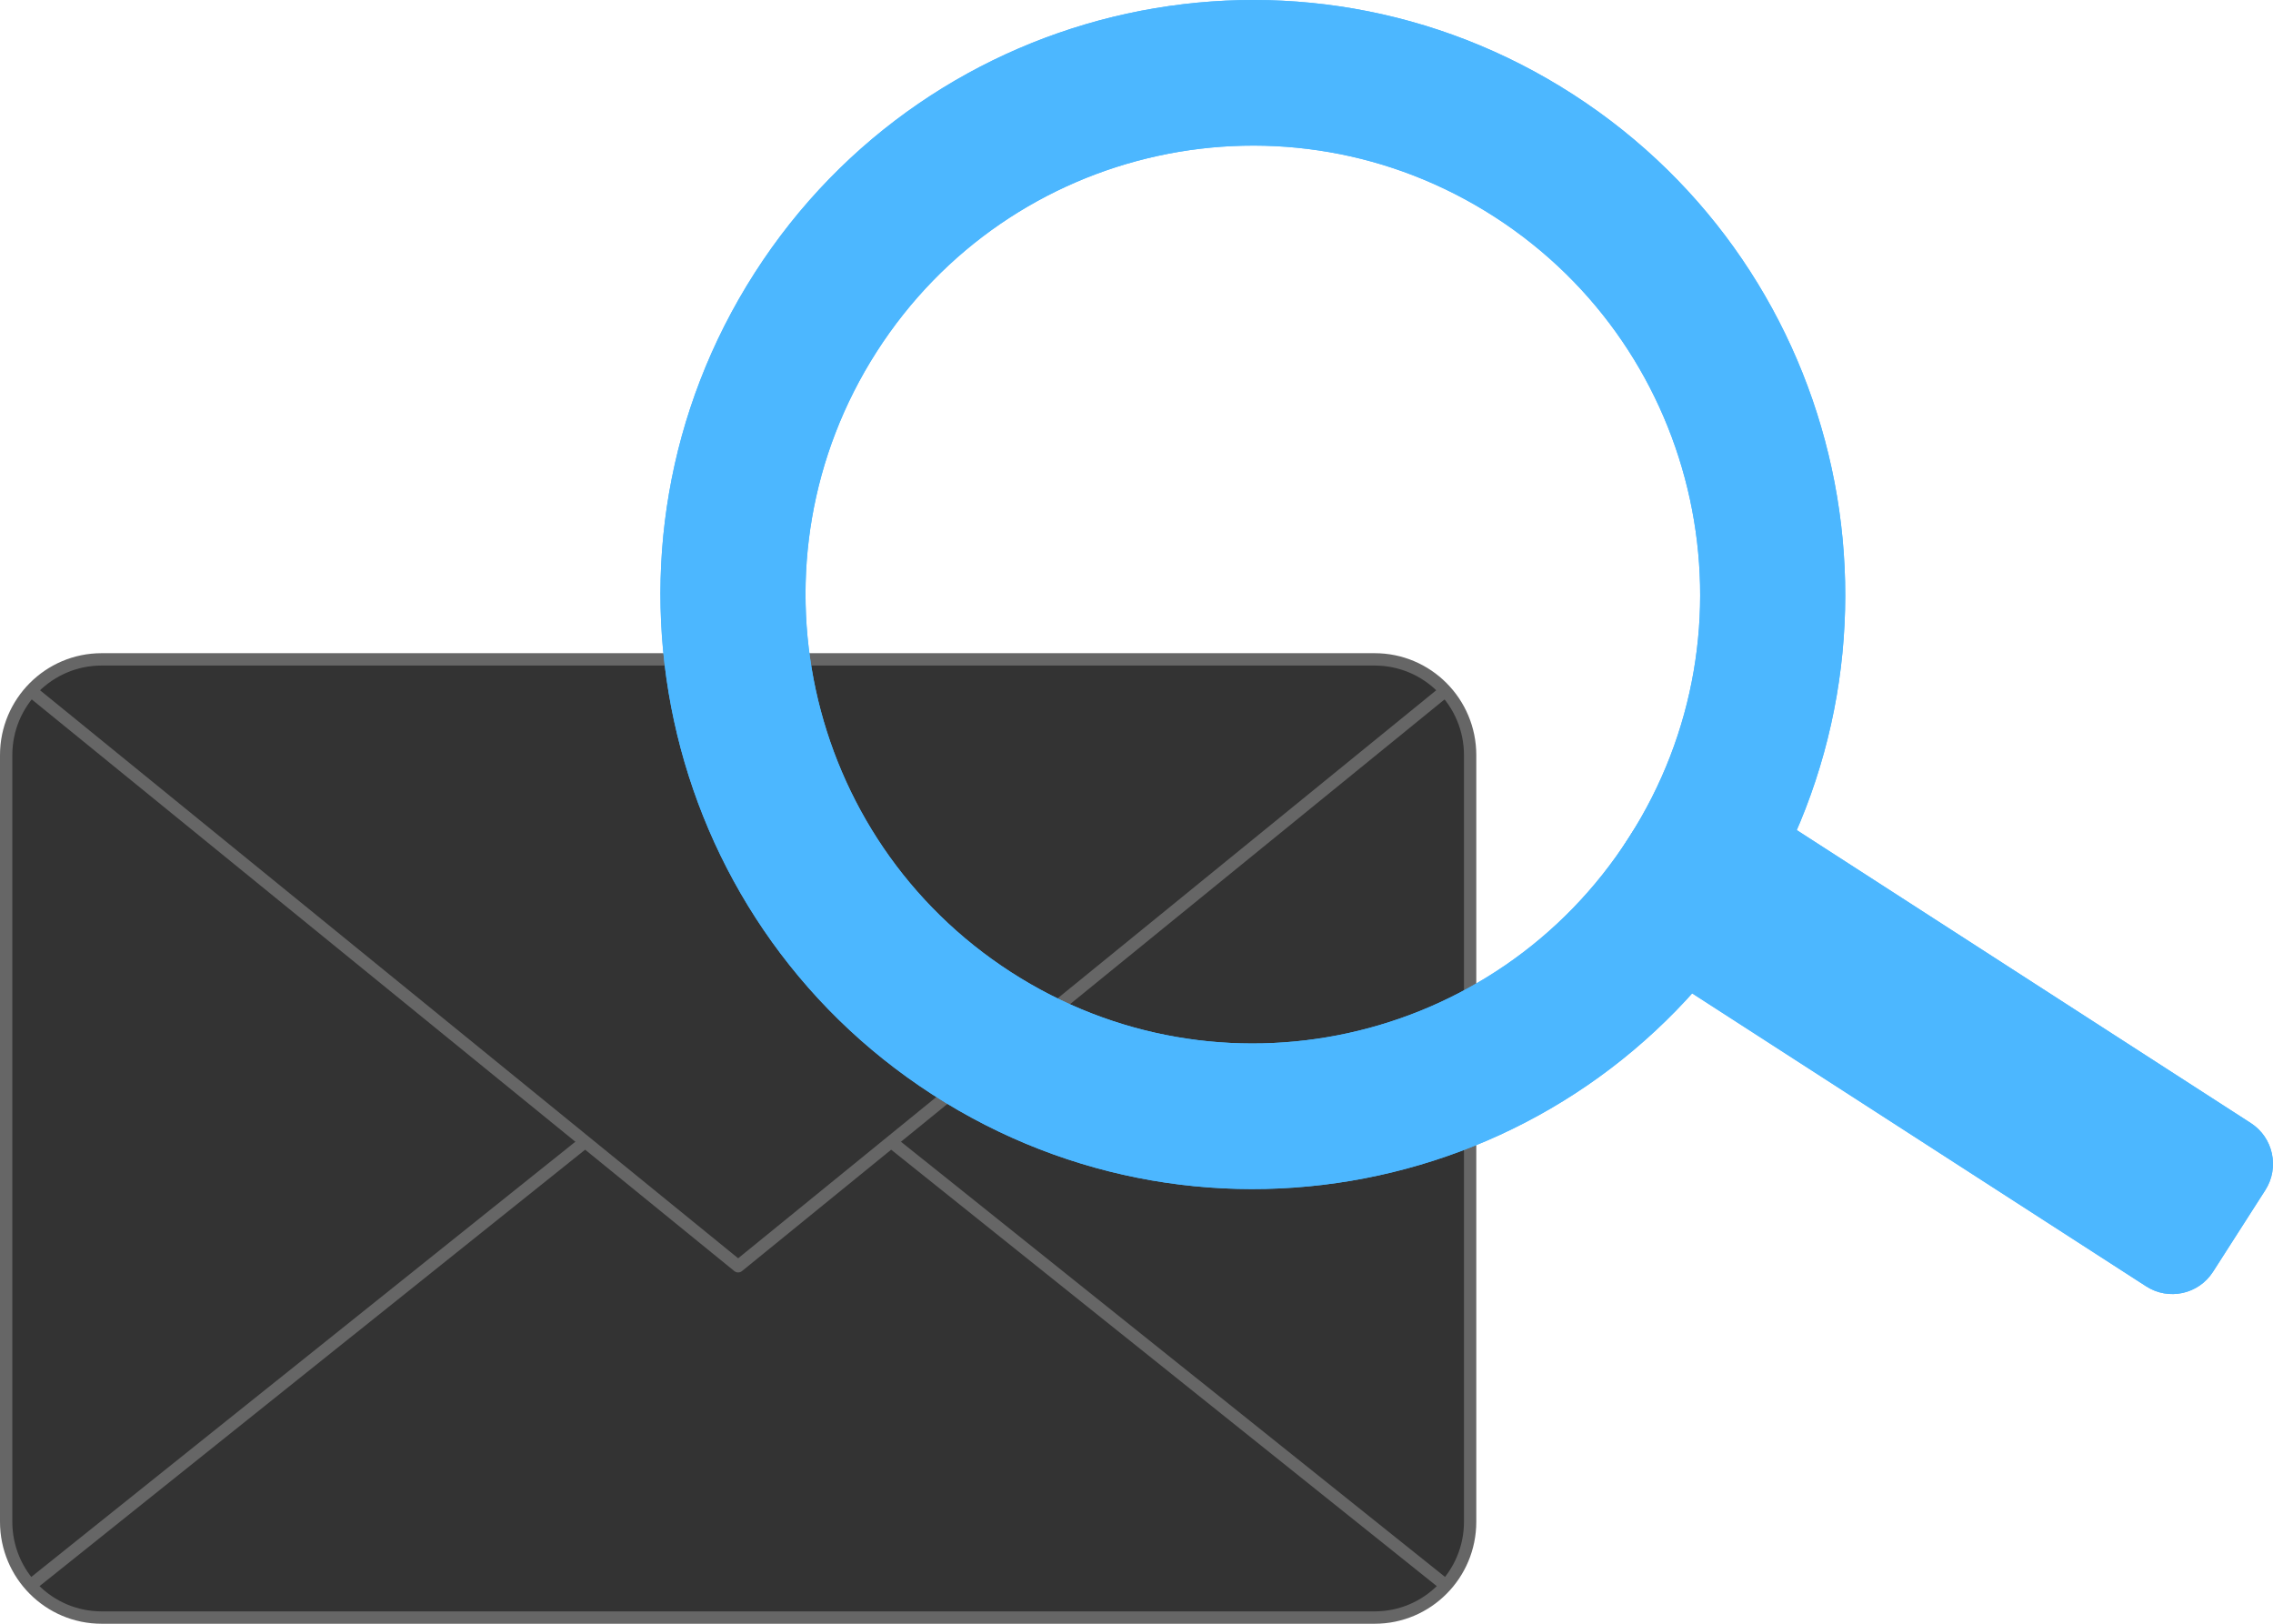
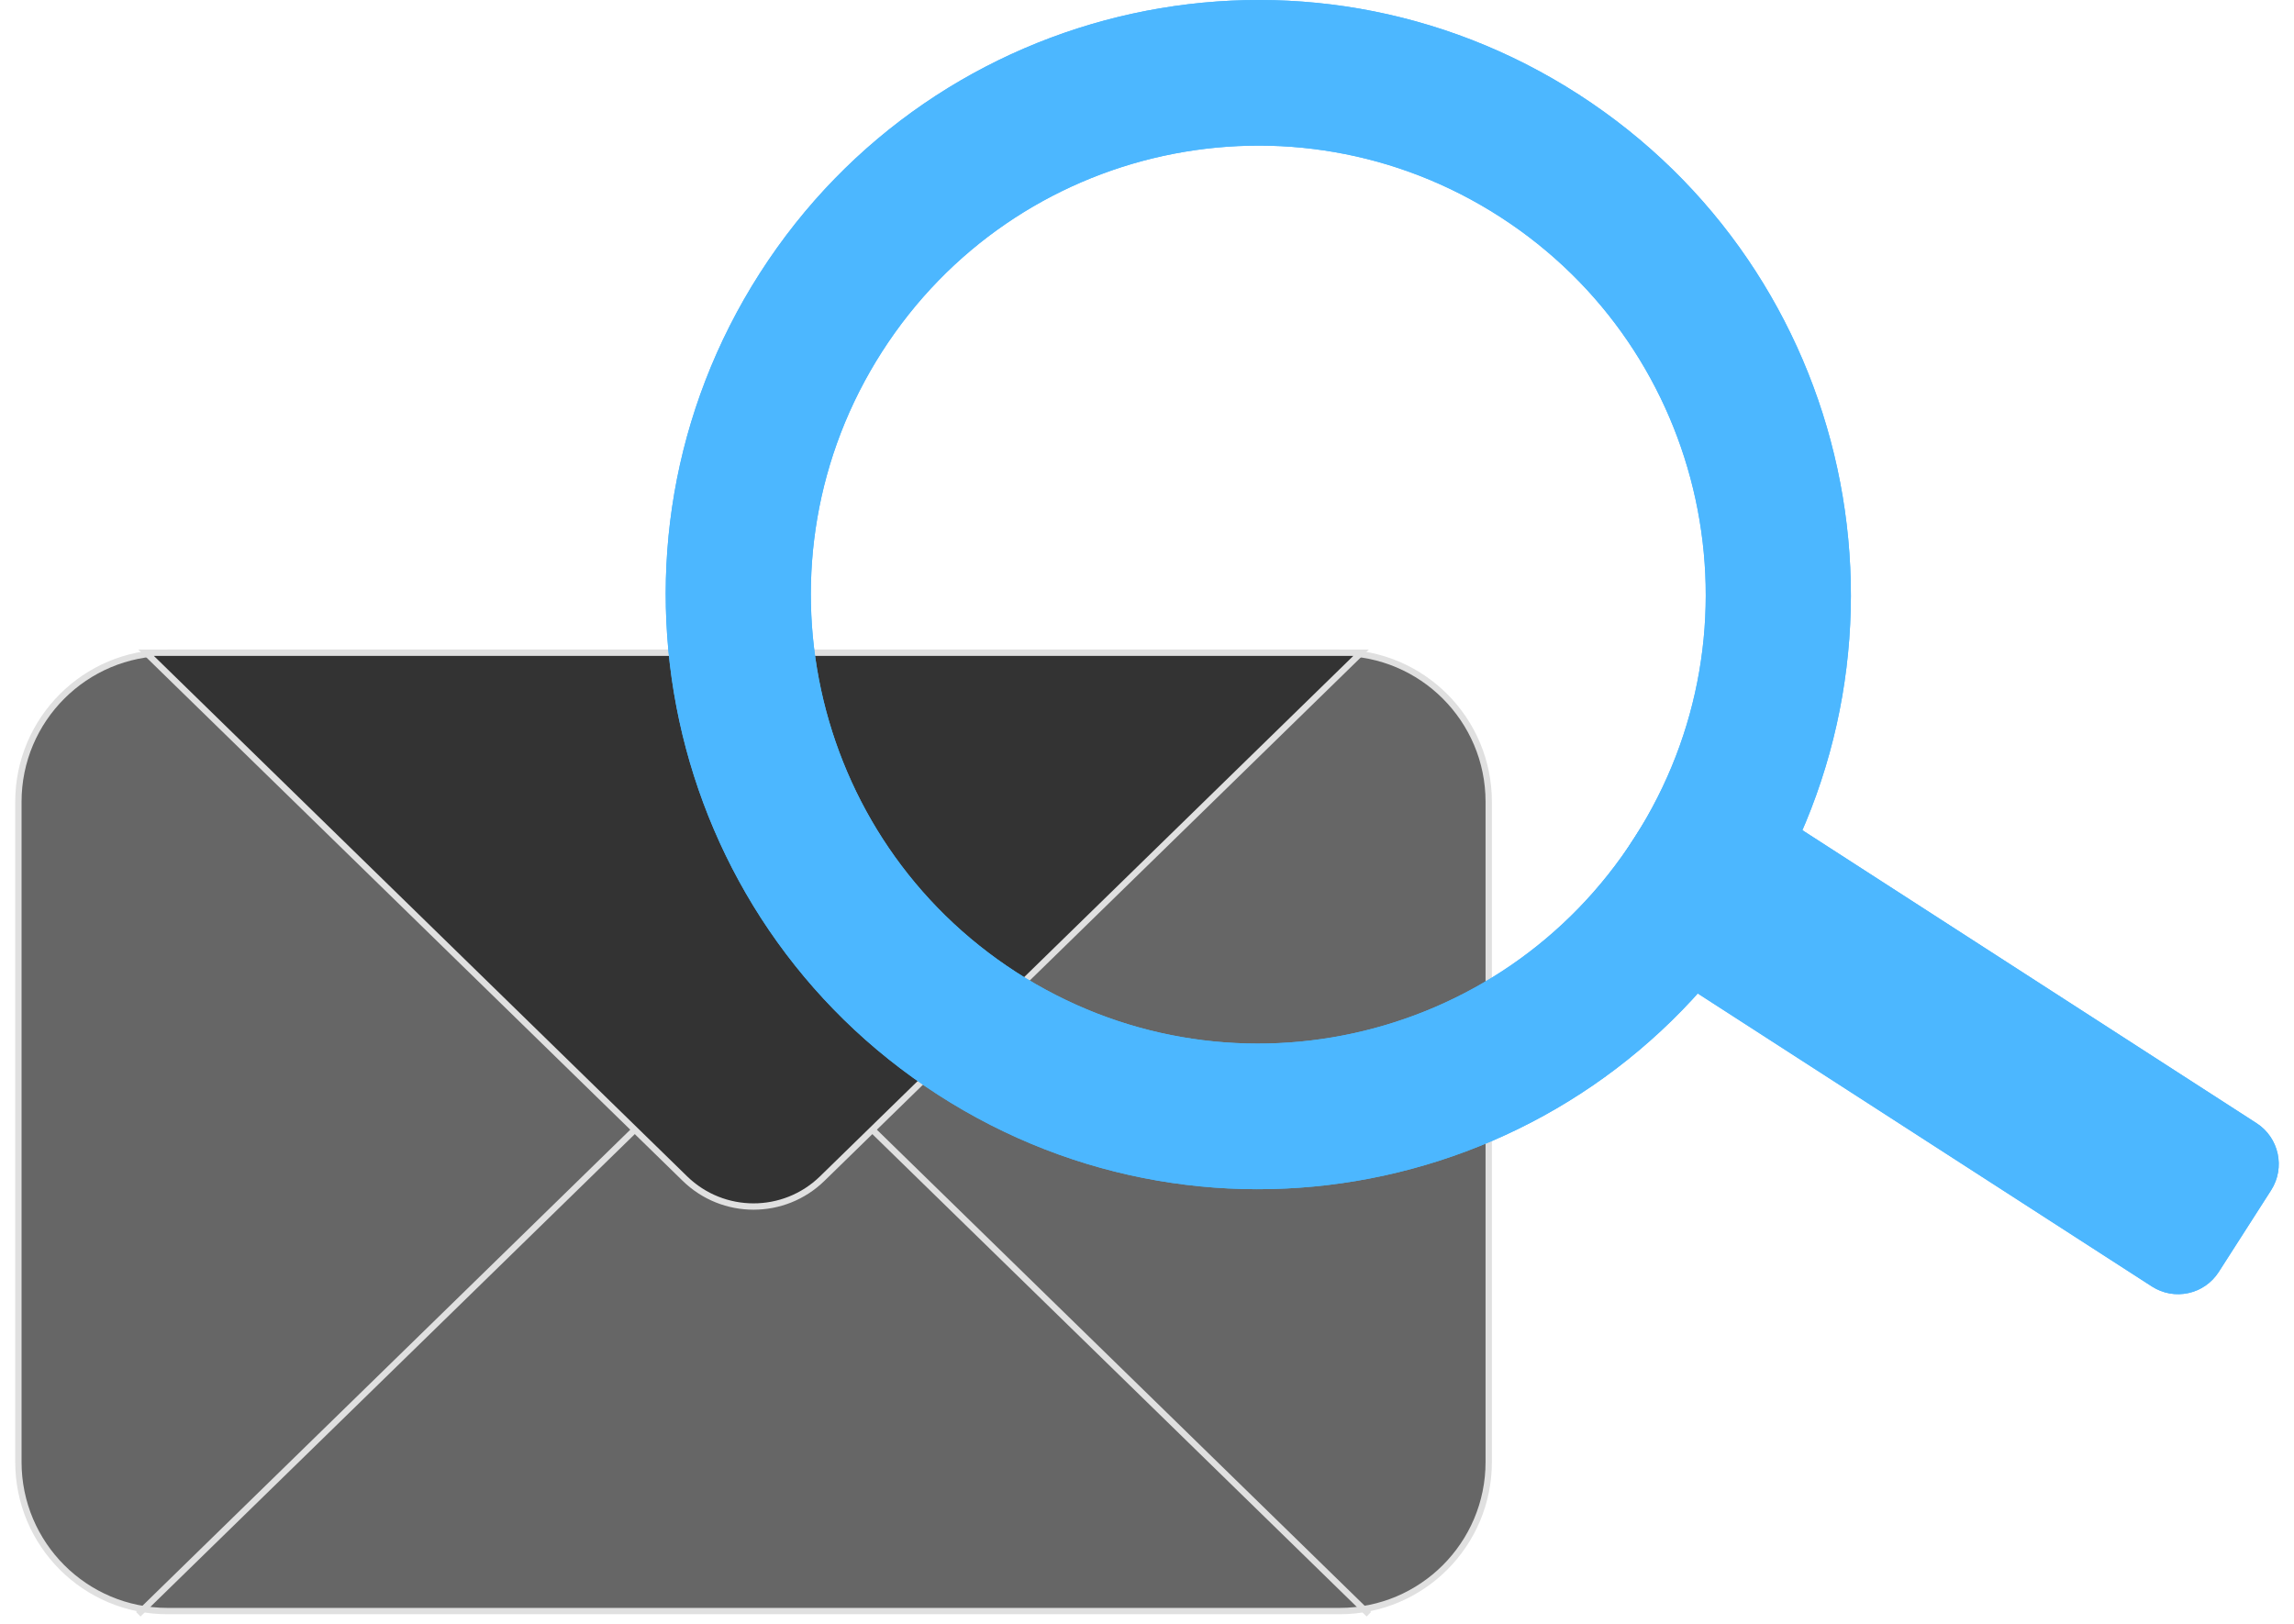
- <svg xmlns="http://www.w3.org/2000/svg" width="112" height="80" viewBox="0 0 112 80" fill="none">
-   <path d="M67.735 32.487H5.008C2.41 32.487 0.303 34.601 0.303 37.208V74.975C0.303 77.583 2.41 79.696 5.008 79.696H67.735C70.333 79.696 72.439 77.583 72.439 74.975V37.208C72.439 34.601 70.333 32.487 67.735 32.487Z" fill="#333333" />
-   <path fill-rule="evenodd" clip-rule="evenodd" d="M5.008 32.791C2.577 32.791 0.607 34.768 0.607 37.207V74.974C0.607 77.413 2.577 79.391 5.008 79.391H67.735C70.165 79.391 72.136 77.413 72.136 74.974V37.207C72.136 34.768 70.165 32.791 67.735 32.791H5.008ZM0 37.207C0 34.432 2.242 32.182 5.008 32.182H67.735C70.501 32.182 72.743 34.432 72.743 37.207V74.974C72.743 77.75 70.501 80 67.735 80H5.008C2.242 80 0 77.75 0 74.974V37.207Z" fill="#666666" />
-   <path d="M71.124 34.112L36.372 62.387L1.619 34.112" fill="#333333" />
-   <path fill-rule="evenodd" clip-rule="evenodd" d="M1.383 33.92C1.489 33.789 1.68 33.769 1.81 33.875L36.372 61.994L70.933 33.875C71.063 33.769 71.254 33.789 71.36 33.92C71.466 34.051 71.446 34.243 71.316 34.349L36.563 62.623C36.451 62.714 36.292 62.714 36.181 62.623L1.428 34.349C1.298 34.243 1.278 34.051 1.383 33.92Z" fill="#666666" />
-   <path fill-rule="evenodd" clip-rule="evenodd" d="M29.021 56.105C29.126 56.236 29.104 56.428 28.973 56.532L1.808 78.259C1.677 78.364 1.486 78.342 1.382 78.21C1.277 78.079 1.299 77.887 1.43 77.782L28.595 56.056C28.726 55.951 28.917 55.973 29.021 56.105Z" fill="#666666" />
-   <path fill-rule="evenodd" clip-rule="evenodd" d="M43.723 56.105C43.827 55.973 44.018 55.951 44.149 56.056L71.314 77.782C71.445 77.887 71.466 78.079 71.362 78.21C71.257 78.342 71.067 78.364 70.936 78.259L43.771 56.532C43.64 56.428 43.618 56.236 43.723 56.105Z" fill="#666666" />
-   <path d="M77.694 45.275L82.848 37.23L110.906 55.333C112.013 56.047 112.333 57.526 111.621 58.637L109.044 62.659C108.332 63.77 106.858 64.091 105.751 63.377L77.694 45.275Z" fill="#4CB7FF" />
-   <path fill-rule="evenodd" clip-rule="evenodd" d="M83.027 38.056L78.517 45.095L106.074 62.874C106.904 63.409 108.009 63.168 108.543 62.335L111.12 58.313C111.654 57.48 111.414 56.371 110.584 55.835L83.027 38.056ZM77.694 45.274L105.751 63.377C106.858 64.091 108.332 63.769 109.044 62.659L111.621 58.636C112.333 57.526 112.012 56.046 110.906 55.332L82.848 37.23L77.694 45.274Z" fill="#4CB7FF" />
-   <path fill-rule="evenodd" clip-rule="evenodd" d="M86.283 45.132C95.001 31.526 91.076 13.404 77.517 4.656C63.959 -4.092 45.9 -0.154 37.182 13.453C28.465 27.058 32.389 45.18 45.948 53.928C59.507 62.676 77.566 58.738 86.283 45.132ZM80.271 41.253C86.853 30.979 83.89 17.296 73.652 10.69C63.414 4.084 49.778 7.058 43.195 17.332C36.612 27.606 39.575 41.289 49.814 47.895C60.052 54.501 73.688 51.527 80.271 41.253Z" fill="#4CB7FF" />
-   <path fill-rule="evenodd" clip-rule="evenodd" d="M85.782 44.809C94.322 31.48 90.477 13.729 77.195 5.159C63.913 -3.41 46.223 0.447 37.683 13.776C29.144 27.104 32.988 44.856 46.27 53.425C59.552 61.995 77.242 58.137 85.782 44.809ZM73.974 10.187C84.489 16.971 87.532 31.025 80.772 41.576C74.011 52.128 60.007 55.182 49.492 48.398C38.977 41.614 35.933 27.56 42.694 17.009C49.454 6.457 63.459 3.403 73.974 10.187ZM77.517 4.656C91.076 13.404 95.001 31.526 86.283 45.132C77.566 58.738 59.507 62.676 45.948 53.928C32.389 45.18 28.465 27.058 37.182 13.453C45.9 -0.154 63.959 -4.092 77.517 4.656ZM73.652 10.69C83.89 17.296 86.853 30.979 80.271 41.253C73.688 51.527 60.052 54.501 49.814 47.895C39.575 41.289 36.612 27.606 43.195 17.332C49.777 7.058 63.413 4.084 73.652 10.69Z" fill="#4CB7FF" />
+ <svg xmlns="http://www.w3.org/2000/svg" width="113" height="80" viewBox="0 0 113 80" fill="none">
+   <rect x="0.906" y="32.156" width="72.427" height="47.211" rx="7.344" fill="#666666" stroke="#E0E0E0" stroke-width="0.312" />
+   <path d="M67.428 79.523L40.612 53.351C38.67 51.455 35.57 51.455 33.628 53.351L6.812 79.523" stroke="#E0E0E0" stroke-width="0.312" />
+   <path d="M33.737 58.061L7.196 32.156H67.045L40.503 58.061C38.622 59.897 35.618 59.897 33.737 58.061Z" fill="#333333" stroke="#E0E0E0" stroke-width="0.312" />
+   <path d="M77.944 45.275L83.098 37.23L111.156 55.333C112.262 56.047 112.583 57.526 111.871 58.637L109.294 62.659C108.582 63.77 107.108 64.091 106.001 63.377L77.944 45.275Z" fill="#4CB7FF" />
+   <path fill-rule="evenodd" clip-rule="evenodd" d="M83.277 38.056L78.767 45.095L106.324 62.874C107.154 63.409 108.259 63.168 108.793 62.335L111.37 58.313C111.904 57.48 111.664 56.371 110.833 55.835L83.277 38.056ZM77.944 45.274L106.001 63.377C107.108 64.091 108.582 63.769 109.294 62.659L111.871 58.636C112.583 57.526 112.262 56.046 111.156 55.332L83.098 37.23L77.944 45.274Z" fill="#4CB7FF" />
+   <path fill-rule="evenodd" clip-rule="evenodd" d="M86.533 45.132C95.251 31.526 91.326 13.404 77.767 4.656C64.209 -4.092 46.15 -0.154 37.432 13.453C28.715 27.058 32.639 45.18 46.198 53.928C59.757 62.676 77.815 58.738 86.533 45.132ZM80.521 41.253C87.103 30.979 84.14 17.296 73.902 10.69C63.663 4.084 50.027 7.058 43.445 17.332C36.862 27.606 39.825 41.289 50.064 47.895C60.302 54.501 73.938 51.527 80.521 41.253Z" fill="#4CB7FF" />
+   <path fill-rule="evenodd" clip-rule="evenodd" d="M86.032 44.809C94.572 31.48 90.727 13.729 77.445 5.159C64.163 -3.41 46.473 0.447 37.933 13.776C29.394 27.104 33.238 44.856 46.52 53.425C59.802 61.995 77.492 58.137 86.032 44.809ZM74.224 10.187C84.739 16.971 87.782 31.025 81.022 41.576C74.261 52.128 60.257 55.182 49.742 48.398C39.227 41.614 36.183 27.56 42.944 17.009C49.704 6.457 63.709 3.403 74.224 10.187ZM77.767 4.656C91.326 13.404 95.251 31.526 86.533 45.132C77.815 58.738 59.757 62.676 46.198 53.928C32.639 45.18 28.715 27.058 37.432 13.453C46.15 -0.154 64.209 -4.092 77.767 4.656ZM73.902 10.69C84.14 17.296 87.103 30.979 80.521 41.253C73.938 51.527 60.302 54.501 50.064 47.895C39.825 41.289 36.862 27.606 43.445 17.332C50.027 7.058 63.663 4.084 73.902 10.69Z" fill="#4CB7FF" />
</svg>
